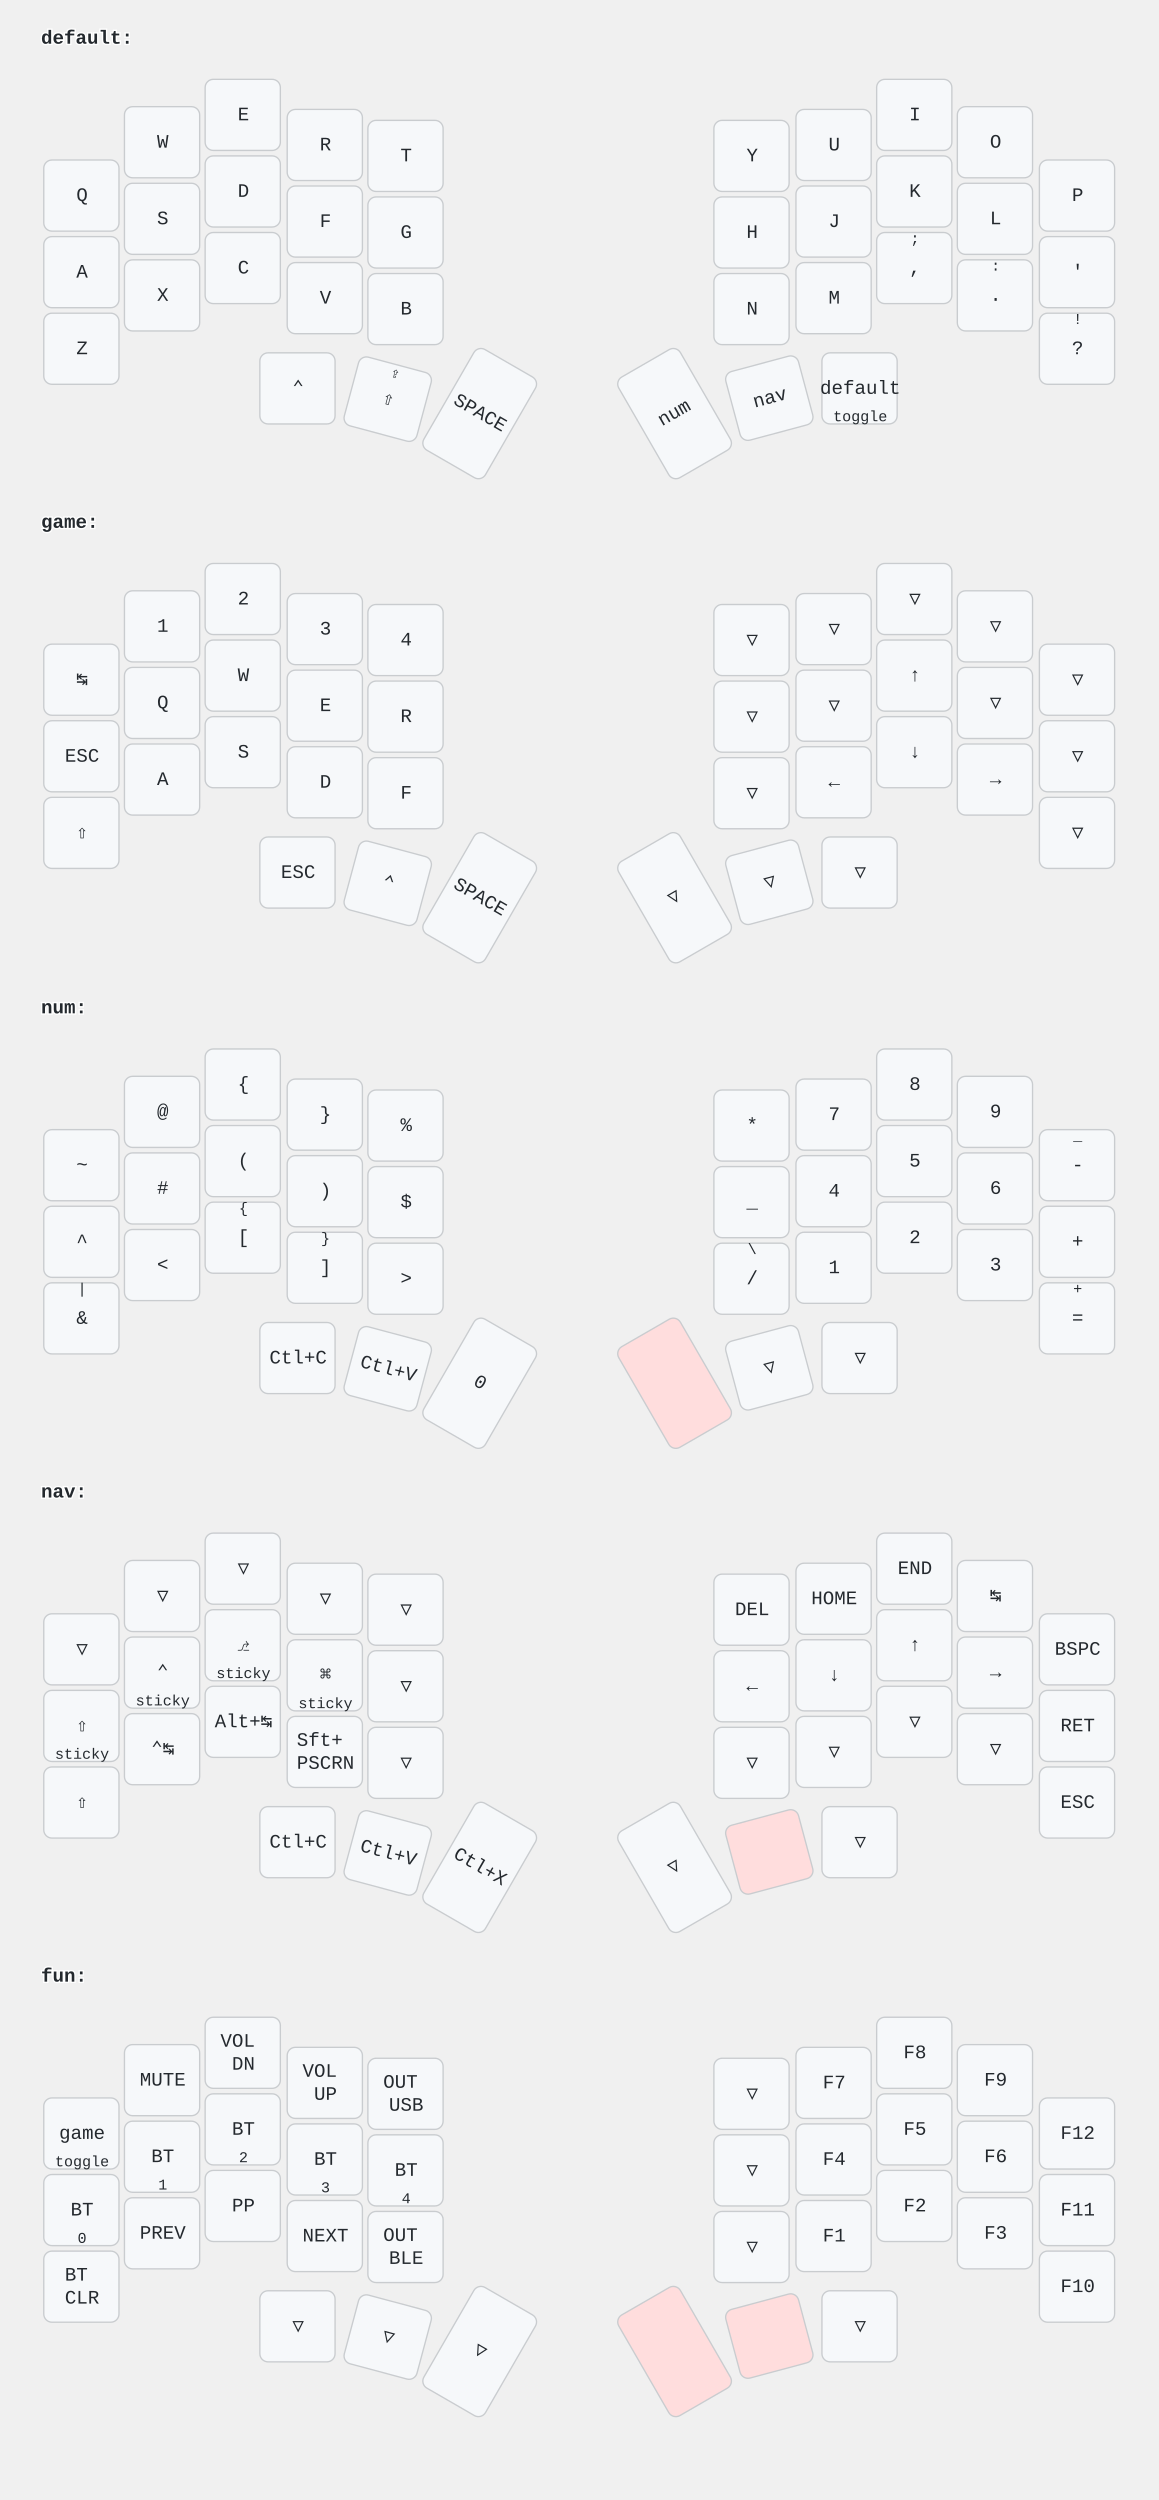
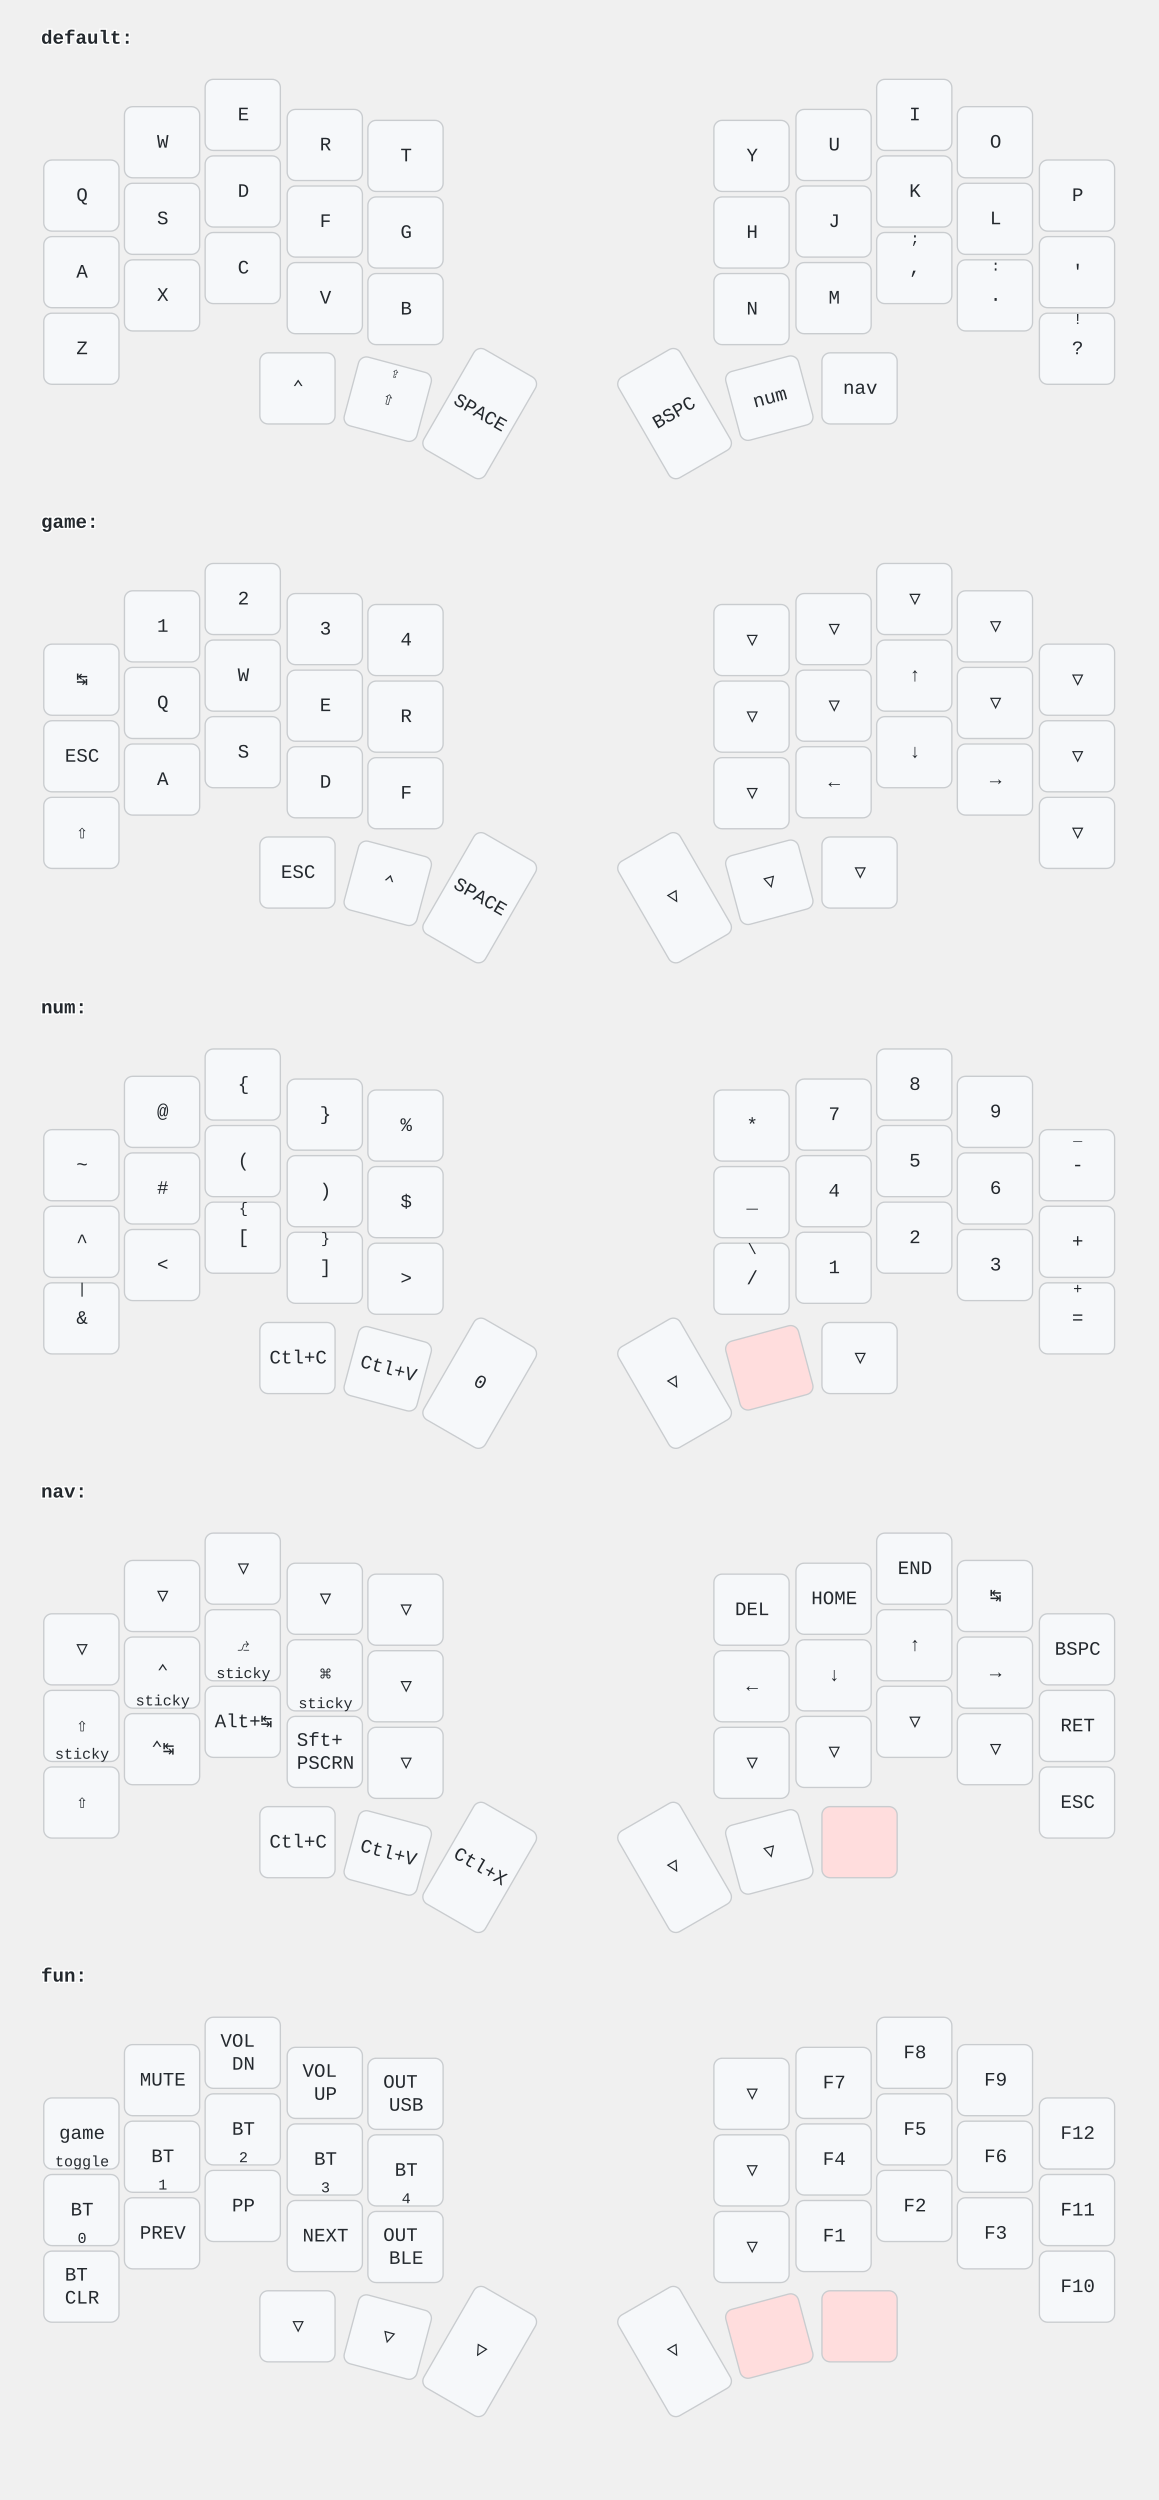
<svg xmlns="http://www.w3.org/2000/svg" width="847" height="1828" viewBox="0 0 847 1828" class="keymap">
  <style>/* font and background color specifications */
svg {
    font-family: SFMono-Regular,Consolas,Liberation Mono,Menlo,monospace;
    font-size: 14px;
    font-kerning: normal;
    text-rendering: optimizeLegibility;
    fill: #24292e;
}

/* default key styling */
rect {
    fill: #f6f8fa;
    stroke: #c9cccf;
    stroke-width: 1;
}

/* color accent for combo boxes */
rect.combo {
    fill: #cdf;
}

/* color accent for held keys */
rect.held, rect.combo.held {
    fill: #fdd;
}

/* color accent for ghost (optional) keys */
rect.ghost, rect.combo.ghost {
    fill: #ddd;
}

text {
    text-anchor: middle;
    dominant-baseline: middle;
}

/* styling for layer labels */
text.label {
    font-weight: bold;
    text-anchor: start;
    stroke: white;
    stroke-width: 2;
    paint-order: stroke;
}

/* styling for combo tap, and key hold/shifted label text */
text.combo, text.hold, text.shifted {
    font-size: 11px;
}

text.hold {
    text-anchor: middle;
    dominant-baseline: auto;
}

text.shifted {
    text-anchor: middle;
    dominant-baseline: hanging;
}

/* styling for hold/shifted label text in combo box */
text.combo.hold, text.combo.shifted {
    font-size: 8px;
}

/* styling for combo dendrons */
path {
    stroke-width: 1;
    stroke: gray;
    fill: none;
}
</style>
  <g transform="translate(30, 0)" class="layer-default">
    <text x="0" y="28" class="label" id="default">default:</text>
    <g transform="translate(0, 56)">
      <g transform="translate(30, 87)" class="key keypos-0">
        <rect rx="6" ry="6" x="-28" y="-26" width="55" height="52" class="key" />
        <text x="0" y="0" class="key tap">Q</text>
      </g>
      <g transform="translate(89, 48)" class="key keypos-1">
        <rect rx="6" ry="6" x="-28" y="-26" width="55" height="52" class="key" />
        <text x="0" y="0" class="key tap">W</text>
      </g>
      <g transform="translate(148, 28)" class="key keypos-2">
        <rect rx="6" ry="6" x="-28" y="-26" width="55" height="52" class="key" />
        <text x="0" y="0" class="key tap">E</text>
      </g>
      <g transform="translate(208, 50)" class="key keypos-3">
        <rect rx="6" ry="6" x="-28" y="-26" width="55" height="52" class="key" />
        <text x="0" y="0" class="key tap">R</text>
      </g>
      <g transform="translate(267, 58)" class="key keypos-4">
        <rect rx="6" ry="6" x="-28" y="-26" width="55" height="52" class="key" />
        <text x="0" y="0" class="key tap">T</text>
      </g>
      <g transform="translate(520, 58)" class="key keypos-5">
        <rect rx="6" ry="6" x="-28" y="-26" width="55" height="52" class="key" />
        <text x="0" y="0" class="key tap">Y</text>
      </g>
      <g transform="translate(580, 50)" class="key keypos-6">
        <rect rx="6" ry="6" x="-28" y="-26" width="55" height="52" class="key" />
        <text x="0" y="0" class="key tap">U</text>
      </g>
      <g transform="translate(639, 28)" class="key keypos-7">
        <rect rx="6" ry="6" x="-28" y="-26" width="55" height="52" class="key" />
        <text x="0" y="0" class="key tap">I</text>
      </g>
      <g transform="translate(698, 48)" class="key keypos-8">
        <rect rx="6" ry="6" x="-28" y="-26" width="55" height="52" class="key" />
        <text x="0" y="0" class="key tap">O</text>
      </g>
      <g transform="translate(758, 87)" class="key keypos-9">
        <rect rx="6" ry="6" x="-28" y="-26" width="55" height="52" class="key" />
        <text x="0" y="0" class="key tap">P</text>
      </g>
      <g transform="translate(30, 143)" class="key keypos-10">
        <rect rx="6" ry="6" x="-28" y="-26" width="55" height="52" class="key" />
        <text x="0" y="0" class="key tap">A</text>
      </g>
      <g transform="translate(89, 104)" class="key keypos-11">
        <rect rx="6" ry="6" x="-28" y="-26" width="55" height="52" class="key" />
        <text x="0" y="0" class="key tap">S</text>
      </g>
      <g transform="translate(148, 84)" class="key keypos-12">
        <rect rx="6" ry="6" x="-28" y="-26" width="55" height="52" class="key" />
        <text x="0" y="0" class="key tap">D</text>
      </g>
      <g transform="translate(208, 106)" class="key keypos-13">
        <rect rx="6" ry="6" x="-28" y="-26" width="55" height="52" class="key" />
        <text x="0" y="0" class="key tap">F</text>
      </g>
      <g transform="translate(267, 114)" class="key keypos-14">
        <rect rx="6" ry="6" x="-28" y="-26" width="55" height="52" class="key" />
        <text x="0" y="0" class="key tap">G</text>
      </g>
      <g transform="translate(520, 114)" class="key keypos-15">
        <rect rx="6" ry="6" x="-28" y="-26" width="55" height="52" class="key" />
        <text x="0" y="0" class="key tap">H</text>
      </g>
      <g transform="translate(580, 106)" class="key keypos-16">
        <rect rx="6" ry="6" x="-28" y="-26" width="55" height="52" class="key" />
        <text x="0" y="0" class="key tap">J</text>
      </g>
      <g transform="translate(639, 84)" class="key keypos-17">
        <rect rx="6" ry="6" x="-28" y="-26" width="55" height="52" class="key" />
        <text x="0" y="0" class="key tap">K</text>
      </g>
      <g transform="translate(698, 104)" class="key keypos-18">
        <rect rx="6" ry="6" x="-28" y="-26" width="55" height="52" class="key" />
        <text x="0" y="0" class="key tap">L</text>
      </g>
      <g transform="translate(758, 143)" class="key keypos-19">
        <rect rx="6" ry="6" x="-28" y="-26" width="55" height="52" class="key" />
        <text x="0" y="0" class="key tap">'</text>
      </g>
      <g transform="translate(30, 199)" class="key keypos-20">
        <rect rx="6" ry="6" x="-28" y="-26" width="55" height="52" class="key" />
        <text x="0" y="0" class="key tap">Z</text>
      </g>
      <g transform="translate(89, 160)" class="key keypos-21">
        <rect rx="6" ry="6" x="-28" y="-26" width="55" height="52" class="key" />
        <text x="0" y="0" class="key tap">X</text>
      </g>
      <g transform="translate(148, 140)" class="key keypos-22">
        <rect rx="6" ry="6" x="-28" y="-26" width="55" height="52" class="key" />
        <text x="0" y="0" class="key tap">C</text>
      </g>
      <g transform="translate(208, 162)" class="key keypos-23">
        <rect rx="6" ry="6" x="-28" y="-26" width="55" height="52" class="key" />
        <text x="0" y="0" class="key tap">V</text>
      </g>
      <g transform="translate(267, 170)" class="key keypos-24">
        <rect rx="6" ry="6" x="-28" y="-26" width="55" height="52" class="key" />
        <text x="0" y="0" class="key tap">B</text>
      </g>
      <g transform="translate(520, 170)" class="key keypos-25">
        <rect rx="6" ry="6" x="-28" y="-26" width="55" height="52" class="key" />
        <text x="0" y="0" class="key tap">N</text>
      </g>
      <g transform="translate(580, 162)" class="key keypos-26">
        <rect rx="6" ry="6" x="-28" y="-26" width="55" height="52" class="key" />
        <text x="0" y="0" class="key tap">M</text>
      </g>
      <g transform="translate(639, 140)" class="key keypos-27">
        <rect rx="6" ry="6" x="-28" y="-26" width="55" height="52" class="key" />
        <text x="0" y="0" class="key tap">,</text>
        <text x="0" y="-24" class="key shifted">;</text>
      </g>
      <g transform="translate(698, 160)" class="key keypos-28">
        <rect rx="6" ry="6" x="-28" y="-26" width="55" height="52" class="key" />
        <text x="0" y="0" class="key tap">.</text>
        <text x="0" y="-24" class="key shifted">:</text>
      </g>
      <g transform="translate(758, 199)" class="key keypos-29">
        <rect rx="6" ry="6" x="-28" y="-26" width="55" height="52" class="key" />
        <text x="0" y="0" class="key tap">?</text>
        <text x="0" y="-24" class="key shifted">!</text>
      </g>
      <g transform="translate(188, 228)" class="key keypos-30">
        <rect rx="6" ry="6" x="-28" y="-26" width="55" height="52" class="key" />
        <text x="0" y="0" class="key tap">⌃</text>
      </g>
      <g transform="translate(254, 236) rotate(15.0)" class="key keypos-31">
        <rect rx="6" ry="6" x="-28" y="-26" width="55" height="52" class="key" />
        <text x="0" y="0" class="key tap">⇧</text>
        <text x="0" y="-24" class="key shifted">⇪</text>
      </g>
      <g transform="translate(321, 246) rotate(30.0)" class="key keypos-32">
        <rect rx="6" ry="6" x="-26" y="-42" width="52" height="85" class="key" />
        <text x="0" y="0" class="key tap">SPACE</text>
      </g>
      <g transform="translate(463, 246) rotate(-30.0)" class="key keypos-33">
        <rect rx="6" ry="6" x="-26" y="-42" width="52" height="85" class="key" />
+         <text x="0" y="0" class="key tap">BSPC</text>
+       </g>
+       <g transform="translate(533, 235) rotate(-15.0)" class="key keypos-34">
+         <rect rx="6" ry="6" x="-28" y="-26" width="55" height="52" class="key" />
        <a href="#num">
          <text x="0" y="0" class="key tap layer-activator">num</text>
        </a>
      </g>
-       <g transform="translate(533, 235) rotate(-15.0)" class="key keypos-34">
+       <g transform="translate(599, 228)" class="key keypos-35">
        <rect rx="6" ry="6" x="-28" y="-26" width="55" height="52" class="key" />
        <a href="#nav">
          <text x="0" y="0" class="key tap layer-activator">nav</text>
        </a>
-       </g>
-       <g transform="translate(599, 228)" class="key keypos-35">
-         <rect rx="6" ry="6" x="-28" y="-26" width="55" height="52" class="key" />
-         <a href="#default">
-           <text x="0" y="0" class="key tap layer-activator">default</text>
-         </a>
-         <text x="0" y="24" class="key hold">toggle</text>
      </g>
    </g>
  </g>
  <g transform="translate(30, 354)" class="layer-game">
    <text x="0" y="28" class="label" id="game">game:</text>
    <g transform="translate(0, 56)">
      <g transform="translate(30, 87)" class="key keypos-0">
        <rect rx="6" ry="6" x="-28" y="-26" width="55" height="52" class="key" />
        <text x="0" y="0" class="key tap">↹</text>
      </g>
      <g transform="translate(89, 48)" class="key keypos-1">
        <rect rx="6" ry="6" x="-28" y="-26" width="55" height="52" class="key" />
        <text x="0" y="0" class="key tap">1</text>
      </g>
      <g transform="translate(148, 28)" class="key keypos-2">
        <rect rx="6" ry="6" x="-28" y="-26" width="55" height="52" class="key" />
        <text x="0" y="0" class="key tap">2</text>
      </g>
      <g transform="translate(208, 50)" class="key keypos-3">
        <rect rx="6" ry="6" x="-28" y="-26" width="55" height="52" class="key" />
        <text x="0" y="0" class="key tap">3</text>
      </g>
      <g transform="translate(267, 58)" class="key keypos-4">
        <rect rx="6" ry="6" x="-28" y="-26" width="55" height="52" class="key" />
        <text x="0" y="0" class="key tap">4</text>
      </g>
      <g transform="translate(520, 58)" class="key trans keypos-5">
        <rect rx="6" ry="6" x="-28" y="-26" width="55" height="52" class="key trans" />
        <text x="0" y="0" class="key trans tap">▽</text>
      </g>
      <g transform="translate(580, 50)" class="key trans keypos-6">
        <rect rx="6" ry="6" x="-28" y="-26" width="55" height="52" class="key trans" />
        <text x="0" y="0" class="key trans tap">▽</text>
      </g>
      <g transform="translate(639, 28)" class="key trans keypos-7">
        <rect rx="6" ry="6" x="-28" y="-26" width="55" height="52" class="key trans" />
        <text x="0" y="0" class="key trans tap">▽</text>
      </g>
      <g transform="translate(698, 48)" class="key trans keypos-8">
        <rect rx="6" ry="6" x="-28" y="-26" width="55" height="52" class="key trans" />
        <text x="0" y="0" class="key trans tap">▽</text>
      </g>
      <g transform="translate(758, 87)" class="key trans keypos-9">
        <rect rx="6" ry="6" x="-28" y="-26" width="55" height="52" class="key trans" />
        <text x="0" y="0" class="key trans tap">▽</text>
      </g>
      <g transform="translate(30, 143)" class="key keypos-10">
        <rect rx="6" ry="6" x="-28" y="-26" width="55" height="52" class="key" />
        <text x="0" y="0" class="key tap">ESC</text>
      </g>
      <g transform="translate(89, 104)" class="key keypos-11">
        <rect rx="6" ry="6" x="-28" y="-26" width="55" height="52" class="key" />
        <text x="0" y="0" class="key tap">Q</text>
      </g>
      <g transform="translate(148, 84)" class="key keypos-12">
        <rect rx="6" ry="6" x="-28" y="-26" width="55" height="52" class="key" />
        <text x="0" y="0" class="key tap">W</text>
      </g>
      <g transform="translate(208, 106)" class="key keypos-13">
        <rect rx="6" ry="6" x="-28" y="-26" width="55" height="52" class="key" />
        <text x="0" y="0" class="key tap">E</text>
      </g>
      <g transform="translate(267, 114)" class="key keypos-14">
        <rect rx="6" ry="6" x="-28" y="-26" width="55" height="52" class="key" />
        <text x="0" y="0" class="key tap">R</text>
      </g>
      <g transform="translate(520, 114)" class="key trans keypos-15">
        <rect rx="6" ry="6" x="-28" y="-26" width="55" height="52" class="key trans" />
        <text x="0" y="0" class="key trans tap">▽</text>
      </g>
      <g transform="translate(580, 106)" class="key trans keypos-16">
        <rect rx="6" ry="6" x="-28" y="-26" width="55" height="52" class="key trans" />
        <text x="0" y="0" class="key trans tap">▽</text>
      </g>
      <g transform="translate(639, 84)" class="key keypos-17">
        <rect rx="6" ry="6" x="-28" y="-26" width="55" height="52" class="key" />
        <text x="0" y="0" class="key tap">↑</text>
      </g>
      <g transform="translate(698, 104)" class="key trans keypos-18">
        <rect rx="6" ry="6" x="-28" y="-26" width="55" height="52" class="key trans" />
        <text x="0" y="0" class="key trans tap">▽</text>
      </g>
      <g transform="translate(758, 143)" class="key trans keypos-19">
        <rect rx="6" ry="6" x="-28" y="-26" width="55" height="52" class="key trans" />
        <text x="0" y="0" class="key trans tap">▽</text>
      </g>
      <g transform="translate(30, 199)" class="key keypos-20">
        <rect rx="6" ry="6" x="-28" y="-26" width="55" height="52" class="key" />
        <text x="0" y="0" class="key tap">⇧</text>
      </g>
      <g transform="translate(89, 160)" class="key keypos-21">
        <rect rx="6" ry="6" x="-28" y="-26" width="55" height="52" class="key" />
        <text x="0" y="0" class="key tap">A</text>
      </g>
      <g transform="translate(148, 140)" class="key keypos-22">
        <rect rx="6" ry="6" x="-28" y="-26" width="55" height="52" class="key" />
        <text x="0" y="0" class="key tap">S</text>
      </g>
      <g transform="translate(208, 162)" class="key keypos-23">
        <rect rx="6" ry="6" x="-28" y="-26" width="55" height="52" class="key" />
        <text x="0" y="0" class="key tap">D</text>
      </g>
      <g transform="translate(267, 170)" class="key keypos-24">
        <rect rx="6" ry="6" x="-28" y="-26" width="55" height="52" class="key" />
        <text x="0" y="0" class="key tap">F</text>
      </g>
      <g transform="translate(520, 170)" class="key trans keypos-25">
        <rect rx="6" ry="6" x="-28" y="-26" width="55" height="52" class="key trans" />
        <text x="0" y="0" class="key trans tap">▽</text>
      </g>
      <g transform="translate(580, 162)" class="key keypos-26">
        <rect rx="6" ry="6" x="-28" y="-26" width="55" height="52" class="key" />
        <text x="0" y="0" class="key tap">←</text>
      </g>
      <g transform="translate(639, 140)" class="key keypos-27">
        <rect rx="6" ry="6" x="-28" y="-26" width="55" height="52" class="key" />
        <text x="0" y="0" class="key tap">↓</text>
      </g>
      <g transform="translate(698, 160)" class="key keypos-28">
        <rect rx="6" ry="6" x="-28" y="-26" width="55" height="52" class="key" />
        <text x="0" y="0" class="key tap">→</text>
      </g>
      <g transform="translate(758, 199)" class="key trans keypos-29">
        <rect rx="6" ry="6" x="-28" y="-26" width="55" height="52" class="key trans" />
        <text x="0" y="0" class="key trans tap">▽</text>
      </g>
      <g transform="translate(188, 228)" class="key keypos-30">
        <rect rx="6" ry="6" x="-28" y="-26" width="55" height="52" class="key" />
        <text x="0" y="0" class="key tap">ESC</text>
      </g>
      <g transform="translate(254, 236) rotate(15.0)" class="key keypos-31">
        <rect rx="6" ry="6" x="-28" y="-26" width="55" height="52" class="key" />
        <text x="0" y="0" class="key tap">⌃</text>
      </g>
      <g transform="translate(321, 246) rotate(30.0)" class="key keypos-32">
        <rect rx="6" ry="6" x="-26" y="-42" width="52" height="85" class="key" />
        <text x="0" y="0" class="key tap">SPACE</text>
      </g>
      <g transform="translate(463, 246) rotate(-30.0)" class="key trans keypos-33">
        <rect rx="6" ry="6" x="-26" y="-42" width="52" height="85" class="key trans" />
        <text x="0" y="0" class="key trans tap">▽</text>
      </g>
      <g transform="translate(533, 235) rotate(-15.0)" class="key trans keypos-34">
        <rect rx="6" ry="6" x="-28" y="-26" width="55" height="52" class="key trans" />
        <text x="0" y="0" class="key trans tap">▽</text>
      </g>
      <g transform="translate(599, 228)" class="key trans keypos-35">
        <rect rx="6" ry="6" x="-28" y="-26" width="55" height="52" class="key trans" />
        <text x="0" y="0" class="key trans tap">▽</text>
      </g>
    </g>
  </g>
  <g transform="translate(30, 709)" class="layer-num">
    <text x="0" y="28" class="label" id="num">num:</text>
    <g transform="translate(0, 56)">
      <g transform="translate(30, 87)" class="key keypos-0">
        <rect rx="6" ry="6" x="-28" y="-26" width="55" height="52" class="key" />
        <text x="0" y="0" class="key tap">~</text>
      </g>
      <g transform="translate(89, 48)" class="key keypos-1">
        <rect rx="6" ry="6" x="-28" y="-26" width="55" height="52" class="key" />
        <text x="0" y="0" class="key tap">@</text>
      </g>
      <g transform="translate(148, 28)" class="key keypos-2">
        <rect rx="6" ry="6" x="-28" y="-26" width="55" height="52" class="key" />
        <text x="0" y="0" class="key tap">{</text>
      </g>
      <g transform="translate(208, 50)" class="key keypos-3">
        <rect rx="6" ry="6" x="-28" y="-26" width="55" height="52" class="key" />
        <text x="0" y="0" class="key tap">}</text>
      </g>
      <g transform="translate(267, 58)" class="key keypos-4">
        <rect rx="6" ry="6" x="-28" y="-26" width="55" height="52" class="key" />
        <text x="0" y="0" class="key tap">%</text>
      </g>
      <g transform="translate(520, 58)" class="key keypos-5">
        <rect rx="6" ry="6" x="-28" y="-26" width="55" height="52" class="key" />
        <text x="0" y="0" class="key tap">*</text>
      </g>
      <g transform="translate(580, 50)" class="key keypos-6">
        <rect rx="6" ry="6" x="-28" y="-26" width="55" height="52" class="key" />
        <text x="0" y="0" class="key tap">7</text>
      </g>
      <g transform="translate(639, 28)" class="key keypos-7">
        <rect rx="6" ry="6" x="-28" y="-26" width="55" height="52" class="key" />
        <text x="0" y="0" class="key tap">8</text>
      </g>
      <g transform="translate(698, 48)" class="key keypos-8">
        <rect rx="6" ry="6" x="-28" y="-26" width="55" height="52" class="key" />
        <text x="0" y="0" class="key tap">9</text>
      </g>
      <g transform="translate(758, 87)" class="key keypos-9">
        <rect rx="6" ry="6" x="-28" y="-26" width="55" height="52" class="key" />
        <text x="0" y="0" class="key tap">-</text>
        <text x="0" y="-24" class="key shifted">_</text>
      </g>
      <g transform="translate(30, 143)" class="key keypos-10">
        <rect rx="6" ry="6" x="-28" y="-26" width="55" height="52" class="key" />
        <text x="0" y="0" class="key tap">^</text>
      </g>
      <g transform="translate(89, 104)" class="key keypos-11">
        <rect rx="6" ry="6" x="-28" y="-26" width="55" height="52" class="key" />
        <text x="0" y="0" class="key tap">#</text>
      </g>
      <g transform="translate(148, 84)" class="key keypos-12">
        <rect rx="6" ry="6" x="-28" y="-26" width="55" height="52" class="key" />
        <text x="0" y="0" class="key tap">(</text>
      </g>
      <g transform="translate(208, 106)" class="key keypos-13">
        <rect rx="6" ry="6" x="-28" y="-26" width="55" height="52" class="key" />
        <text x="0" y="0" class="key tap">)</text>
      </g>
      <g transform="translate(267, 114)" class="key keypos-14">
        <rect rx="6" ry="6" x="-28" y="-26" width="55" height="52" class="key" />
        <text x="0" y="0" class="key tap">$</text>
      </g>
      <g transform="translate(520, 114)" class="key keypos-15">
        <rect rx="6" ry="6" x="-28" y="-26" width="55" height="52" class="key" />
        <text x="0" y="0" class="key tap">_</text>
      </g>
      <g transform="translate(580, 106)" class="key keypos-16">
        <rect rx="6" ry="6" x="-28" y="-26" width="55" height="52" class="key" />
        <text x="0" y="0" class="key tap">4</text>
      </g>
      <g transform="translate(639, 84)" class="key keypos-17">
        <rect rx="6" ry="6" x="-28" y="-26" width="55" height="52" class="key" />
        <text x="0" y="0" class="key tap">5</text>
      </g>
      <g transform="translate(698, 104)" class="key keypos-18">
        <rect rx="6" ry="6" x="-28" y="-26" width="55" height="52" class="key" />
        <text x="0" y="0" class="key tap">6</text>
      </g>
      <g transform="translate(758, 143)" class="key keypos-19">
        <rect rx="6" ry="6" x="-28" y="-26" width="55" height="52" class="key" />
        <text x="0" y="0" class="key tap">+</text>
      </g>
      <g transform="translate(30, 199)" class="key keypos-20">
        <rect rx="6" ry="6" x="-28" y="-26" width="55" height="52" class="key" />
        <text x="0" y="0" class="key tap">&amp;</text>
        <text x="0" y="-24" class="key shifted">|</text>
      </g>
      <g transform="translate(89, 160)" class="key keypos-21">
        <rect rx="6" ry="6" x="-28" y="-26" width="55" height="52" class="key" />
        <text x="0" y="0" class="key tap">&lt;</text>
      </g>
      <g transform="translate(148, 140)" class="key keypos-22">
        <rect rx="6" ry="6" x="-28" y="-26" width="55" height="52" class="key" />
        <text x="0" y="0" class="key tap">[</text>
        <text x="0" y="-24" class="key shifted">{</text>
      </g>
      <g transform="translate(208, 162)" class="key keypos-23">
        <rect rx="6" ry="6" x="-28" y="-26" width="55" height="52" class="key" />
        <text x="0" y="0" class="key tap">]</text>
        <text x="0" y="-24" class="key shifted">}</text>
      </g>
      <g transform="translate(267, 170)" class="key keypos-24">
        <rect rx="6" ry="6" x="-28" y="-26" width="55" height="52" class="key" />
        <text x="0" y="0" class="key tap">&gt;</text>
      </g>
      <g transform="translate(520, 170)" class="key keypos-25">
        <rect rx="6" ry="6" x="-28" y="-26" width="55" height="52" class="key" />
        <text x="0" y="0" class="key tap">/</text>
        <text x="0" y="-24" class="key shifted">\</text>
      </g>
      <g transform="translate(580, 162)" class="key keypos-26">
        <rect rx="6" ry="6" x="-28" y="-26" width="55" height="52" class="key" />
        <text x="0" y="0" class="key tap">1</text>
      </g>
      <g transform="translate(639, 140)" class="key keypos-27">
        <rect rx="6" ry="6" x="-28" y="-26" width="55" height="52" class="key" />
        <text x="0" y="0" class="key tap">2</text>
      </g>
      <g transform="translate(698, 160)" class="key keypos-28">
        <rect rx="6" ry="6" x="-28" y="-26" width="55" height="52" class="key" />
        <text x="0" y="0" class="key tap">3</text>
      </g>
      <g transform="translate(758, 199)" class="key keypos-29">
        <rect rx="6" ry="6" x="-28" y="-26" width="55" height="52" class="key" />
        <text x="0" y="0" class="key tap">=</text>
        <text x="0" y="-24" class="key shifted">+</text>
      </g>
      <g transform="translate(188, 228)" class="key keypos-30">
        <rect rx="6" ry="6" x="-28" y="-26" width="55" height="52" class="key" />
        <text x="0" y="0" class="key tap">Ctl+C</text>
      </g>
      <g transform="translate(254, 236) rotate(15.0)" class="key keypos-31">
        <rect rx="6" ry="6" x="-28" y="-26" width="55" height="52" class="key" />
        <text x="0" y="0" class="key tap">Ctl+V</text>
      </g>
      <g transform="translate(321, 246) rotate(30.0)" class="key keypos-32">
        <rect rx="6" ry="6" x="-26" y="-42" width="52" height="85" class="key" />
        <text x="0" y="0" class="key tap">0</text>
      </g>
-       <g transform="translate(463, 246) rotate(-30.0)" class="key held keypos-33">
-         <rect rx="6" ry="6" x="-26" y="-42" width="52" height="85" class="key held" />
-       </g>
-       <g transform="translate(533, 235) rotate(-15.0)" class="key trans keypos-34">
-         <rect rx="6" ry="6" x="-28" y="-26" width="55" height="52" class="key trans" />
-         <text x="0" y="0" class="key trans tap">▽</text>
+       <g transform="translate(463, 246) rotate(-30.0)" class="key trans keypos-33">
+         <rect rx="6" ry="6" x="-26" y="-42" width="52" height="85" class="key trans" />
+         <text x="0" y="0" class="key trans tap">▽</text>
+       </g>
+       <g transform="translate(533, 235) rotate(-15.0)" class="key held keypos-34">
+         <rect rx="6" ry="6" x="-28" y="-26" width="55" height="52" class="key held" />
      </g>
      <g transform="translate(599, 228)" class="key trans keypos-35">
        <rect rx="6" ry="6" x="-28" y="-26" width="55" height="52" class="key trans" />
        <text x="0" y="0" class="key trans tap">▽</text>
      </g>
    </g>
  </g>
  <g transform="translate(30, 1063)" class="layer-nav">
    <text x="0" y="28" class="label" id="nav">nav:</text>
    <g transform="translate(0, 56)">
      <g transform="translate(30, 87)" class="key trans keypos-0">
        <rect rx="6" ry="6" x="-28" y="-26" width="55" height="52" class="key trans" />
        <text x="0" y="0" class="key trans tap">▽</text>
      </g>
      <g transform="translate(89, 48)" class="key trans keypos-1">
        <rect rx="6" ry="6" x="-28" y="-26" width="55" height="52" class="key trans" />
        <text x="0" y="0" class="key trans tap">▽</text>
      </g>
      <g transform="translate(148, 28)" class="key trans keypos-2">
        <rect rx="6" ry="6" x="-28" y="-26" width="55" height="52" class="key trans" />
        <text x="0" y="0" class="key trans tap">▽</text>
      </g>
      <g transform="translate(208, 50)" class="key trans keypos-3">
        <rect rx="6" ry="6" x="-28" y="-26" width="55" height="52" class="key trans" />
        <text x="0" y="0" class="key trans tap">▽</text>
      </g>
      <g transform="translate(267, 58)" class="key trans keypos-4">
        <rect rx="6" ry="6" x="-28" y="-26" width="55" height="52" class="key trans" />
        <text x="0" y="0" class="key trans tap">▽</text>
      </g>
      <g transform="translate(520, 58)" class="key keypos-5">
        <rect rx="6" ry="6" x="-28" y="-26" width="55" height="52" class="key" />
        <text x="0" y="0" class="key tap">DEL</text>
      </g>
      <g transform="translate(580, 50)" class="key keypos-6">
        <rect rx="6" ry="6" x="-28" y="-26" width="55" height="52" class="key" />
        <text x="0" y="0" class="key tap">HOME</text>
      </g>
      <g transform="translate(639, 28)" class="key keypos-7">
        <rect rx="6" ry="6" x="-28" y="-26" width="55" height="52" class="key" />
        <text x="0" y="0" class="key tap">END</text>
      </g>
      <g transform="translate(698, 48)" class="key keypos-8">
        <rect rx="6" ry="6" x="-28" y="-26" width="55" height="52" class="key" />
        <text x="0" y="0" class="key tap">↹</text>
      </g>
      <g transform="translate(758, 87)" class="key keypos-9">
        <rect rx="6" ry="6" x="-28" y="-26" width="55" height="52" class="key" />
        <text x="0" y="0" class="key tap">BSPC</text>
      </g>
      <g transform="translate(30, 143)" class="key keypos-10">
        <rect rx="6" ry="6" x="-28" y="-26" width="55" height="52" class="key" />
        <text x="0" y="0" class="key tap">⇧</text>
        <text x="0" y="24" class="key hold">sticky</text>
      </g>
      <g transform="translate(89, 104)" class="key keypos-11">
        <rect rx="6" ry="6" x="-28" y="-26" width="55" height="52" class="key" />
        <text x="0" y="0" class="key tap">⌃</text>
        <text x="0" y="24" class="key hold">sticky</text>
      </g>
      <g transform="translate(148, 84)" class="key keypos-12">
        <rect rx="6" ry="6" x="-28" y="-26" width="55" height="52" class="key" />
        <text x="0" y="0" class="key tap">⎇</text>
        <text x="0" y="24" class="key hold">sticky</text>
      </g>
      <g transform="translate(208, 106)" class="key keypos-13">
        <rect rx="6" ry="6" x="-28" y="-26" width="55" height="52" class="key" />
        <text x="0" y="0" class="key tap">⌘</text>
        <text x="0" y="24" class="key hold">sticky</text>
      </g>
      <g transform="translate(267, 114)" class="key trans keypos-14">
        <rect rx="6" ry="6" x="-28" y="-26" width="55" height="52" class="key trans" />
        <text x="0" y="0" class="key trans tap">▽</text>
      </g>
      <g transform="translate(520, 114)" class="key keypos-15">
        <rect rx="6" ry="6" x="-28" y="-26" width="55" height="52" class="key" />
        <text x="0" y="0" class="key tap">←</text>
      </g>
      <g transform="translate(580, 106)" class="key keypos-16">
        <rect rx="6" ry="6" x="-28" y="-26" width="55" height="52" class="key" />
        <text x="0" y="0" class="key tap">↓</text>
      </g>
      <g transform="translate(639, 84)" class="key keypos-17">
        <rect rx="6" ry="6" x="-28" y="-26" width="55" height="52" class="key" />
        <text x="0" y="0" class="key tap">↑</text>
      </g>
      <g transform="translate(698, 104)" class="key keypos-18">
        <rect rx="6" ry="6" x="-28" y="-26" width="55" height="52" class="key" />
        <text x="0" y="0" class="key tap">→</text>
      </g>
      <g transform="translate(758, 143)" class="key keypos-19">
        <rect rx="6" ry="6" x="-28" y="-26" width="55" height="52" class="key" />
        <text x="0" y="0" class="key tap">RET</text>
      </g>
      <g transform="translate(30, 199)" class="key keypos-20">
        <rect rx="6" ry="6" x="-28" y="-26" width="55" height="52" class="key" />
        <text x="0" y="0" class="key tap">⇧</text>
      </g>
      <g transform="translate(89, 160)" class="key keypos-21">
        <rect rx="6" ry="6" x="-28" y="-26" width="55" height="52" class="key" />
        <text x="0" y="0" class="key tap">⌃↹</text>
      </g>
      <g transform="translate(148, 140)" class="key keypos-22">
        <rect rx="6" ry="6" x="-28" y="-26" width="55" height="52" class="key" />
        <text x="0" y="0" class="key tap">Alt+↹</text>
      </g>
      <g transform="translate(208, 162)" class="key keypos-23">
        <rect rx="6" ry="6" x="-28" y="-26" width="55" height="52" class="key" />
        <text x="0" y="0" class="key tap">
          <tspan x="0" dy="-0.6em">Sft+</tspan>
          <tspan x="0" dy="1.2em">PSCRN</tspan>
        </text>
      </g>
      <g transform="translate(267, 170)" class="key trans keypos-24">
        <rect rx="6" ry="6" x="-28" y="-26" width="55" height="52" class="key trans" />
        <text x="0" y="0" class="key trans tap">▽</text>
      </g>
      <g transform="translate(520, 170)" class="key trans keypos-25">
        <rect rx="6" ry="6" x="-28" y="-26" width="55" height="52" class="key trans" />
        <text x="0" y="0" class="key trans tap">▽</text>
      </g>
      <g transform="translate(580, 162)" class="key trans keypos-26">
        <rect rx="6" ry="6" x="-28" y="-26" width="55" height="52" class="key trans" />
        <text x="0" y="0" class="key trans tap">▽</text>
      </g>
      <g transform="translate(639, 140)" class="key trans keypos-27">
        <rect rx="6" ry="6" x="-28" y="-26" width="55" height="52" class="key trans" />
        <text x="0" y="0" class="key trans tap">▽</text>
      </g>
      <g transform="translate(698, 160)" class="key trans keypos-28">
        <rect rx="6" ry="6" x="-28" y="-26" width="55" height="52" class="key trans" />
        <text x="0" y="0" class="key trans tap">▽</text>
      </g>
      <g transform="translate(758, 199)" class="key keypos-29">
        <rect rx="6" ry="6" x="-28" y="-26" width="55" height="52" class="key" />
        <text x="0" y="0" class="key tap">ESC</text>
      </g>
      <g transform="translate(188, 228)" class="key keypos-30">
        <rect rx="6" ry="6" x="-28" y="-26" width="55" height="52" class="key" />
        <text x="0" y="0" class="key tap">Ctl+C</text>
      </g>
      <g transform="translate(254, 236) rotate(15.0)" class="key keypos-31">
        <rect rx="6" ry="6" x="-28" y="-26" width="55" height="52" class="key" />
        <text x="0" y="0" class="key tap">Ctl+V</text>
      </g>
      <g transform="translate(321, 246) rotate(30.0)" class="key keypos-32">
        <rect rx="6" ry="6" x="-26" y="-42" width="52" height="85" class="key" />
        <text x="0" y="0" class="key tap">Ctl+X</text>
      </g>
      <g transform="translate(463, 246) rotate(-30.0)" class="key trans keypos-33">
        <rect rx="6" ry="6" x="-26" y="-42" width="52" height="85" class="key trans" />
        <text x="0" y="0" class="key trans tap">▽</text>
      </g>
-       <g transform="translate(533, 235) rotate(-15.0)" class="key held keypos-34">
+       <g transform="translate(533, 235) rotate(-15.0)" class="key trans keypos-34">
+         <rect rx="6" ry="6" x="-28" y="-26" width="55" height="52" class="key trans" />
+         <text x="0" y="0" class="key trans tap">▽</text>
+       </g>
+       <g transform="translate(599, 228)" class="key held keypos-35">
        <rect rx="6" ry="6" x="-28" y="-26" width="55" height="52" class="key held" />
-       </g>
-       <g transform="translate(599, 228)" class="key trans keypos-35">
-         <rect rx="6" ry="6" x="-28" y="-26" width="55" height="52" class="key trans" />
-         <text x="0" y="0" class="key trans tap">▽</text>
      </g>
    </g>
  </g>
  <g transform="translate(30, 1417)" class="layer-fun">
    <text x="0" y="28" class="label" id="fun">fun:</text>
    <g transform="translate(0, 56)">
      <g transform="translate(30, 87)" class="key keypos-0">
        <rect rx="6" ry="6" x="-28" y="-26" width="55" height="52" class="key" />
        <a href="#game">
          <text x="0" y="0" class="key tap layer-activator">game</text>
        </a>
        <text x="0" y="24" class="key hold">toggle</text>
      </g>
      <g transform="translate(89, 48)" class="key keypos-1">
        <rect rx="6" ry="6" x="-28" y="-26" width="55" height="52" class="key" />
        <text x="0" y="0" class="key tap">MUTE</text>
      </g>
      <g transform="translate(148, 28)" class="key keypos-2">
        <rect rx="6" ry="6" x="-28" y="-26" width="55" height="52" class="key" />
        <text x="0" y="0" class="key tap">
          <tspan x="0" dy="-0.6em">VOL</tspan>
          <tspan x="0" dy="1.2em">DN</tspan>
        </text>
      </g>
      <g transform="translate(208, 50)" class="key keypos-3">
        <rect rx="6" ry="6" x="-28" y="-26" width="55" height="52" class="key" />
        <text x="0" y="0" class="key tap">
          <tspan x="0" dy="-0.6em">VOL</tspan>
          <tspan x="0" dy="1.2em">UP</tspan>
        </text>
      </g>
      <g transform="translate(267, 58)" class="key keypos-4">
        <rect rx="6" ry="6" x="-28" y="-26" width="55" height="52" class="key" />
        <text x="0" y="0" class="key tap">
          <tspan x="0" dy="-0.6em">OUT</tspan>
          <tspan x="0" dy="1.2em">USB</tspan>
        </text>
      </g>
      <g transform="translate(520, 58)" class="key trans keypos-5">
        <rect rx="6" ry="6" x="-28" y="-26" width="55" height="52" class="key trans" />
        <text x="0" y="0" class="key trans tap">▽</text>
      </g>
      <g transform="translate(580, 50)" class="key keypos-6">
        <rect rx="6" ry="6" x="-28" y="-26" width="55" height="52" class="key" />
        <text x="0" y="0" class="key tap">F7</text>
      </g>
      <g transform="translate(639, 28)" class="key keypos-7">
        <rect rx="6" ry="6" x="-28" y="-26" width="55" height="52" class="key" />
        <text x="0" y="0" class="key tap">F8</text>
      </g>
      <g transform="translate(698, 48)" class="key keypos-8">
        <rect rx="6" ry="6" x="-28" y="-26" width="55" height="52" class="key" />
        <text x="0" y="0" class="key tap">F9</text>
      </g>
      <g transform="translate(758, 87)" class="key keypos-9">
        <rect rx="6" ry="6" x="-28" y="-26" width="55" height="52" class="key" />
        <text x="0" y="0" class="key tap">F12</text>
      </g>
      <g transform="translate(30, 143)" class="key keypos-10">
        <rect rx="6" ry="6" x="-28" y="-26" width="55" height="52" class="key" />
        <text x="0" y="0" class="key tap">BT</text>
        <text x="0" y="24" class="key hold">0</text>
      </g>
      <g transform="translate(89, 104)" class="key keypos-11">
        <rect rx="6" ry="6" x="-28" y="-26" width="55" height="52" class="key" />
        <text x="0" y="0" class="key tap">BT</text>
        <text x="0" y="24" class="key hold">1</text>
      </g>
      <g transform="translate(148, 84)" class="key keypos-12">
        <rect rx="6" ry="6" x="-28" y="-26" width="55" height="52" class="key" />
        <text x="0" y="0" class="key tap">BT</text>
        <text x="0" y="24" class="key hold">2</text>
      </g>
      <g transform="translate(208, 106)" class="key keypos-13">
        <rect rx="6" ry="6" x="-28" y="-26" width="55" height="52" class="key" />
        <text x="0" y="0" class="key tap">BT</text>
        <text x="0" y="24" class="key hold">3</text>
      </g>
      <g transform="translate(267, 114)" class="key keypos-14">
        <rect rx="6" ry="6" x="-28" y="-26" width="55" height="52" class="key" />
        <text x="0" y="0" class="key tap">BT</text>
        <text x="0" y="24" class="key hold">4</text>
      </g>
      <g transform="translate(520, 114)" class="key trans keypos-15">
        <rect rx="6" ry="6" x="-28" y="-26" width="55" height="52" class="key trans" />
        <text x="0" y="0" class="key trans tap">▽</text>
      </g>
      <g transform="translate(580, 106)" class="key keypos-16">
        <rect rx="6" ry="6" x="-28" y="-26" width="55" height="52" class="key" />
        <text x="0" y="0" class="key tap">F4</text>
      </g>
      <g transform="translate(639, 84)" class="key keypos-17">
        <rect rx="6" ry="6" x="-28" y="-26" width="55" height="52" class="key" />
        <text x="0" y="0" class="key tap">F5</text>
      </g>
      <g transform="translate(698, 104)" class="key keypos-18">
        <rect rx="6" ry="6" x="-28" y="-26" width="55" height="52" class="key" />
        <text x="0" y="0" class="key tap">F6</text>
      </g>
      <g transform="translate(758, 143)" class="key keypos-19">
        <rect rx="6" ry="6" x="-28" y="-26" width="55" height="52" class="key" />
        <text x="0" y="0" class="key tap">F11</text>
      </g>
      <g transform="translate(30, 199)" class="key keypos-20">
        <rect rx="6" ry="6" x="-28" y="-26" width="55" height="52" class="key" />
        <text x="0" y="0" class="key tap">
          <tspan x="0" dy="-0.6em">BT</tspan>
          <tspan x="0" dy="1.2em">CLR</tspan>
        </text>
      </g>
      <g transform="translate(89, 160)" class="key keypos-21">
        <rect rx="6" ry="6" x="-28" y="-26" width="55" height="52" class="key" />
        <text x="0" y="0" class="key tap">PREV</text>
      </g>
      <g transform="translate(148, 140)" class="key keypos-22">
        <rect rx="6" ry="6" x="-28" y="-26" width="55" height="52" class="key" />
        <text x="0" y="0" class="key tap">PP</text>
      </g>
      <g transform="translate(208, 162)" class="key keypos-23">
        <rect rx="6" ry="6" x="-28" y="-26" width="55" height="52" class="key" />
        <text x="0" y="0" class="key tap">NEXT</text>
      </g>
      <g transform="translate(267, 170)" class="key keypos-24">
        <rect rx="6" ry="6" x="-28" y="-26" width="55" height="52" class="key" />
        <text x="0" y="0" class="key tap">
          <tspan x="0" dy="-0.6em">OUT</tspan>
          <tspan x="0" dy="1.2em">BLE</tspan>
        </text>
      </g>
      <g transform="translate(520, 170)" class="key trans keypos-25">
        <rect rx="6" ry="6" x="-28" y="-26" width="55" height="52" class="key trans" />
        <text x="0" y="0" class="key trans tap">▽</text>
      </g>
      <g transform="translate(580, 162)" class="key keypos-26">
        <rect rx="6" ry="6" x="-28" y="-26" width="55" height="52" class="key" />
        <text x="0" y="0" class="key tap">F1</text>
      </g>
      <g transform="translate(639, 140)" class="key keypos-27">
        <rect rx="6" ry="6" x="-28" y="-26" width="55" height="52" class="key" />
        <text x="0" y="0" class="key tap">F2</text>
      </g>
      <g transform="translate(698, 160)" class="key keypos-28">
        <rect rx="6" ry="6" x="-28" y="-26" width="55" height="52" class="key" />
        <text x="0" y="0" class="key tap">F3</text>
      </g>
      <g transform="translate(758, 199)" class="key keypos-29">
        <rect rx="6" ry="6" x="-28" y="-26" width="55" height="52" class="key" />
        <text x="0" y="0" class="key tap">F10</text>
      </g>
      <g transform="translate(188, 228)" class="key trans keypos-30">
        <rect rx="6" ry="6" x="-28" y="-26" width="55" height="52" class="key trans" />
        <text x="0" y="0" class="key trans tap">▽</text>
      </g>
      <g transform="translate(254, 236) rotate(15.0)" class="key trans keypos-31">
        <rect rx="6" ry="6" x="-28" y="-26" width="55" height="52" class="key trans" />
        <text x="0" y="0" class="key trans tap">▽</text>
      </g>
      <g transform="translate(321, 246) rotate(30.0)" class="key trans keypos-32">
        <rect rx="6" ry="6" x="-26" y="-42" width="52" height="85" class="key trans" />
        <text x="0" y="0" class="key trans tap">▽</text>
      </g>
-       <g transform="translate(463, 246) rotate(-30.0)" class="key held keypos-33">
-         <rect rx="6" ry="6" x="-26" y="-42" width="52" height="85" class="key held" />
+       <g transform="translate(463, 246) rotate(-30.0)" class="key trans keypos-33">
+         <rect rx="6" ry="6" x="-26" y="-42" width="52" height="85" class="key trans" />
+         <text x="0" y="0" class="key trans tap">▽</text>
      </g>
      <g transform="translate(533, 235) rotate(-15.0)" class="key held keypos-34">
        <rect rx="6" ry="6" x="-28" y="-26" width="55" height="52" class="key held" />
      </g>
-       <g transform="translate(599, 228)" class="key trans keypos-35">
-         <rect rx="6" ry="6" x="-28" y="-26" width="55" height="52" class="key trans" />
-         <text x="0" y="0" class="key trans tap">▽</text>
+       <g transform="translate(599, 228)" class="key held keypos-35">
+         <rect rx="6" ry="6" x="-28" y="-26" width="55" height="52" class="key held" />
      </g>
    </g>
  </g>
</svg>
